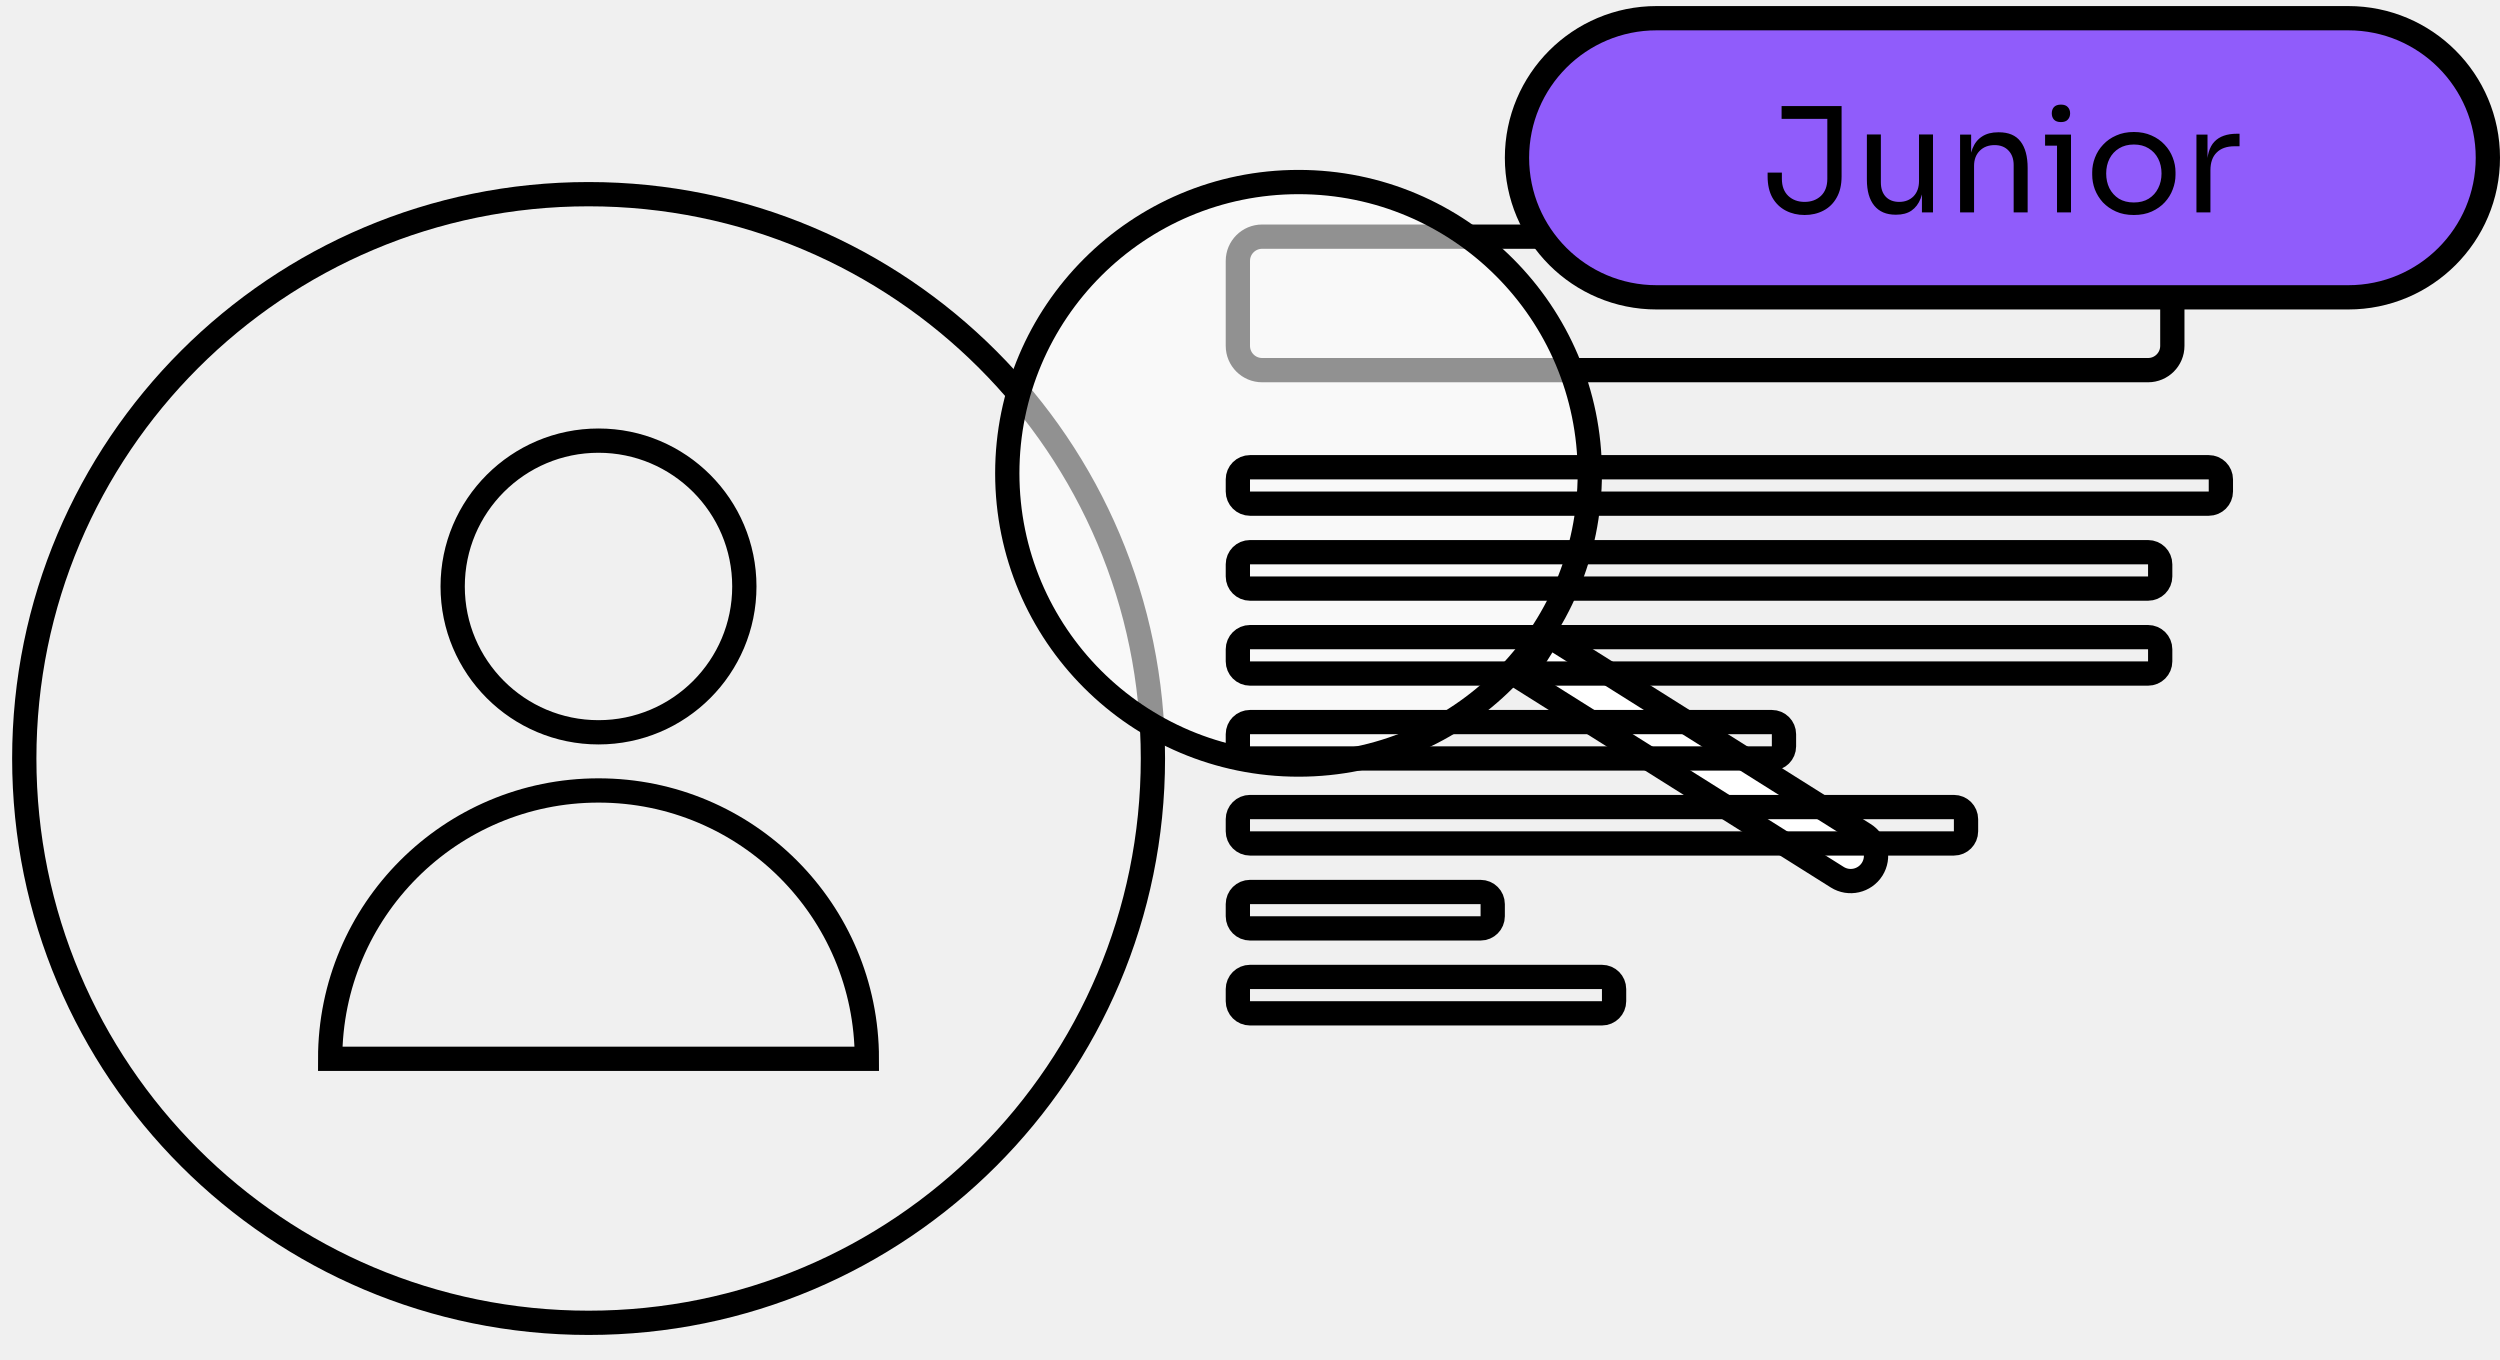
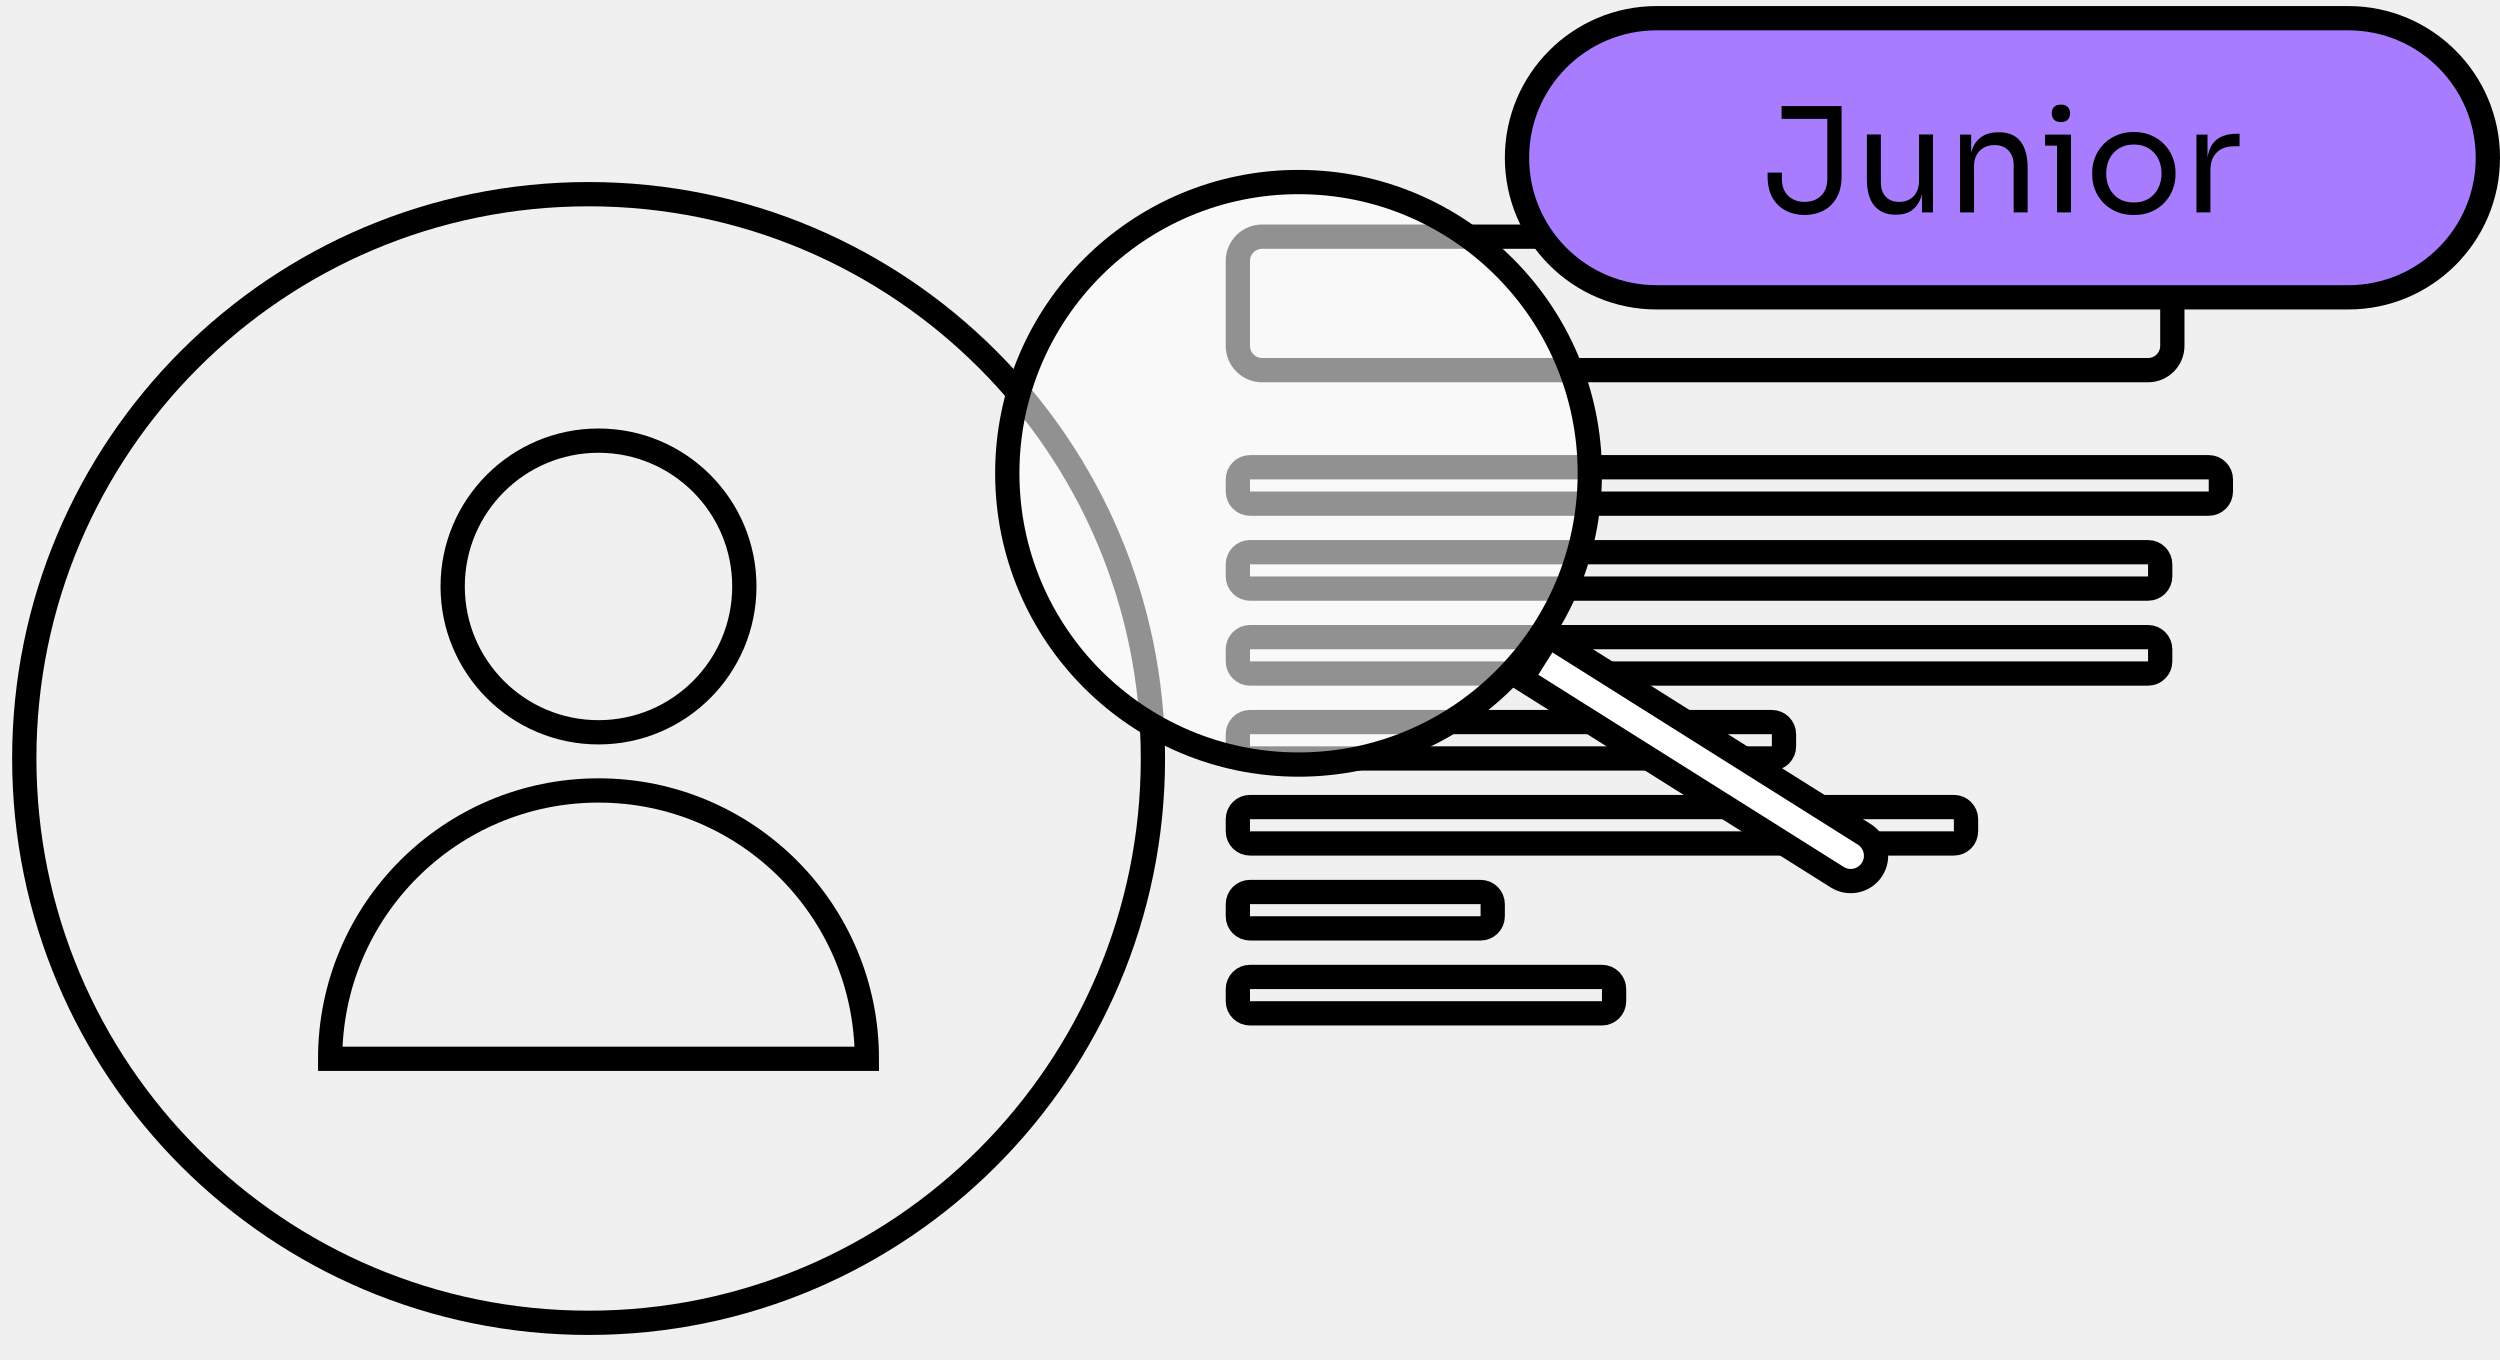
<svg xmlns="http://www.w3.org/2000/svg" width="206" height="112" viewBox="0 0 206 112" fill="none">
  <rect x="2" y="16" width="93" height="93" rx="46.5" stroke="black" stroke-width="2" />
  <circle cx="49.317" cy="48.325" r="12.017" stroke="black" stroke-width="2" />
  <path d="M49.317 65.134C37.105 65.134 27.205 75.034 27.205 87.246H71.429C71.429 75.034 61.529 65.134 49.317 65.134Z" stroke="black" stroke-width="2" />
  <rect x="102" y="19.5" width="77" height="11" rx="2" stroke="black" stroke-width="2" />
-   <circle cx="107" cy="39" r="24" fill="white" fill-opacity="0.57" stroke="black" stroke-width="2" />
-   <path d="M127.603 52.379L153.611 68.746C154.586 69.36 154.88 70.649 154.266 71.625C153.651 72.6 152.363 72.894 151.387 72.28L125.379 55.913L127.603 52.379Z" fill="white" stroke="black" stroke-width="2" />
  <rect x="102" y="38.5" width="81" height="3" rx="1" stroke="black" stroke-width="2" />
  <rect x="102" y="45.5" width="76" height="3" rx="1" stroke="black" stroke-width="2" />
  <rect x="102" y="52.5" width="76" height="3" rx="1" stroke="black" stroke-width="2" />
  <rect x="102" y="59.5" width="45" height="3" rx="1" stroke="black" stroke-width="2" />
  <rect x="102" y="66.5" width="60" height="3" rx="1" stroke="black" stroke-width="2" />
  <rect x="102" y="73.5" width="21" height="3" rx="1" stroke="black" stroke-width="2" />
  <rect x="102" y="80.5" width="31" height="3" rx="1" stroke="black" stroke-width="2" />
-   <rect x="125" y="1.5" width="80" height="23" rx="11.5" fill="#905CFB" />
+   <circle cx="107" cy="39" r="24" fill="white" fill-opacity="0.57" stroke="black" stroke-width="2" />
+   <path d="M127.603 52.379L153.611 68.746C154.586 69.36 154.88 70.649 154.266 71.625C153.651 72.6 152.363 72.894 151.387 72.28L125.379 55.913L127.603 52.379Z" fill="white" stroke="black" stroke-width="2" />
+   <rect x="125" y="1.5" width="80" height="23" rx="11.5" fill="#A77CFF" />
  <path d="M148.699 17.716C148.131 17.716 147.615 17.596 147.151 17.356C146.687 17.116 146.319 16.76 146.047 16.288C145.783 15.816 145.651 15.228 145.651 14.524V14.224H146.827V14.74C146.827 15.34 147.003 15.808 147.355 16.144C147.707 16.472 148.155 16.636 148.699 16.636C149.243 16.636 149.691 16.472 150.043 16.144C150.395 15.808 150.571 15.34 150.571 14.74V9.556H151.747V14.524C151.747 15.228 151.611 15.816 151.339 16.288C151.075 16.76 150.711 17.116 150.247 17.356C149.791 17.596 149.275 17.716 148.699 17.716ZM146.803 9.796V8.74H151.747V9.796H146.803ZM156.195 17.692C155.435 17.692 154.851 17.444 154.443 16.948C154.035 16.452 153.831 15.736 153.831 14.8V11.08H154.983V15.028C154.983 15.532 155.119 15.928 155.391 16.216C155.663 16.496 156.031 16.636 156.495 16.636C156.975 16.636 157.367 16.484 157.671 16.18C157.975 15.868 158.127 15.444 158.127 14.908V11.08H159.279V17.5H158.367V14.752H158.511C158.511 15.384 158.427 15.92 158.259 16.36C158.091 16.792 157.839 17.124 157.503 17.356C157.175 17.58 156.755 17.692 156.243 17.692H156.195ZM161.51 17.5V11.092H162.422V13.84H162.278C162.278 13.208 162.362 12.676 162.53 12.244C162.706 11.804 162.97 11.472 163.322 11.248C163.674 11.016 164.118 10.9 164.654 10.9H164.702C165.51 10.9 166.106 11.152 166.49 11.656C166.882 12.16 167.078 12.888 167.078 13.84V17.5H165.926V13.6C165.926 13.104 165.786 12.708 165.506 12.412C165.226 12.108 164.842 11.956 164.354 11.956C163.85 11.956 163.442 12.112 163.13 12.424C162.818 12.736 162.662 13.152 162.662 13.672V17.5H161.51ZM169.498 17.5V11.092H170.65V17.5H169.498ZM168.514 12.004V11.092H170.65V12.004H168.514ZM169.822 10.06C169.566 10.06 169.374 9.992 169.246 9.856C169.126 9.72 169.066 9.548 169.066 9.34C169.066 9.132 169.126 8.96 169.246 8.824C169.374 8.688 169.566 8.62 169.822 8.62C170.078 8.62 170.266 8.688 170.386 8.824C170.514 8.96 170.578 9.132 170.578 9.34C170.578 9.548 170.514 9.72 170.386 9.856C170.266 9.992 170.078 10.06 169.822 10.06ZM175.83 17.716C175.27 17.716 174.778 17.62 174.354 17.428C173.93 17.236 173.57 16.984 173.274 16.672C172.986 16.352 172.766 15.996 172.614 15.604C172.47 15.212 172.398 14.812 172.398 14.404V14.188C172.398 13.78 172.474 13.38 172.626 12.988C172.778 12.588 173.002 12.232 173.298 11.92C173.594 11.6 173.954 11.348 174.378 11.164C174.802 10.972 175.286 10.876 175.83 10.876C176.374 10.876 176.858 10.972 177.282 11.164C177.706 11.348 178.066 11.6 178.362 11.92C178.658 12.232 178.882 12.588 179.034 12.988C179.186 13.38 179.262 13.78 179.262 14.188V14.404C179.262 14.812 179.186 15.212 179.034 15.604C178.89 15.996 178.67 16.352 178.374 16.672C178.086 16.984 177.73 17.236 177.306 17.428C176.882 17.62 176.39 17.716 175.83 17.716ZM175.83 16.684C176.31 16.684 176.718 16.58 177.054 16.372C177.398 16.156 177.658 15.868 177.834 15.508C178.018 15.148 178.11 14.744 178.11 14.296C178.11 13.84 178.018 13.432 177.834 13.072C177.65 12.712 177.386 12.428 177.042 12.22C176.706 12.012 176.302 11.908 175.83 11.908C175.366 11.908 174.962 12.012 174.618 12.22C174.274 12.428 174.01 12.712 173.826 13.072C173.642 13.432 173.55 13.84 173.55 14.296C173.55 14.744 173.638 15.148 173.814 15.508C173.998 15.868 174.258 16.156 174.594 16.372C174.938 16.58 175.35 16.684 175.83 16.684ZM180.987 17.5V11.092H181.899V13.732H181.851C181.851 12.796 182.055 12.112 182.463 11.68C182.879 11.24 183.499 11.02 184.323 11.02H184.539V12.052H184.131C183.491 12.052 182.999 12.224 182.655 12.568C182.311 12.904 182.139 13.392 182.139 14.032V17.5H180.987Z" fill="black" />
  <rect x="125" y="1.5" width="80" height="23" rx="11.5" stroke="black" stroke-width="2" />
</svg>
